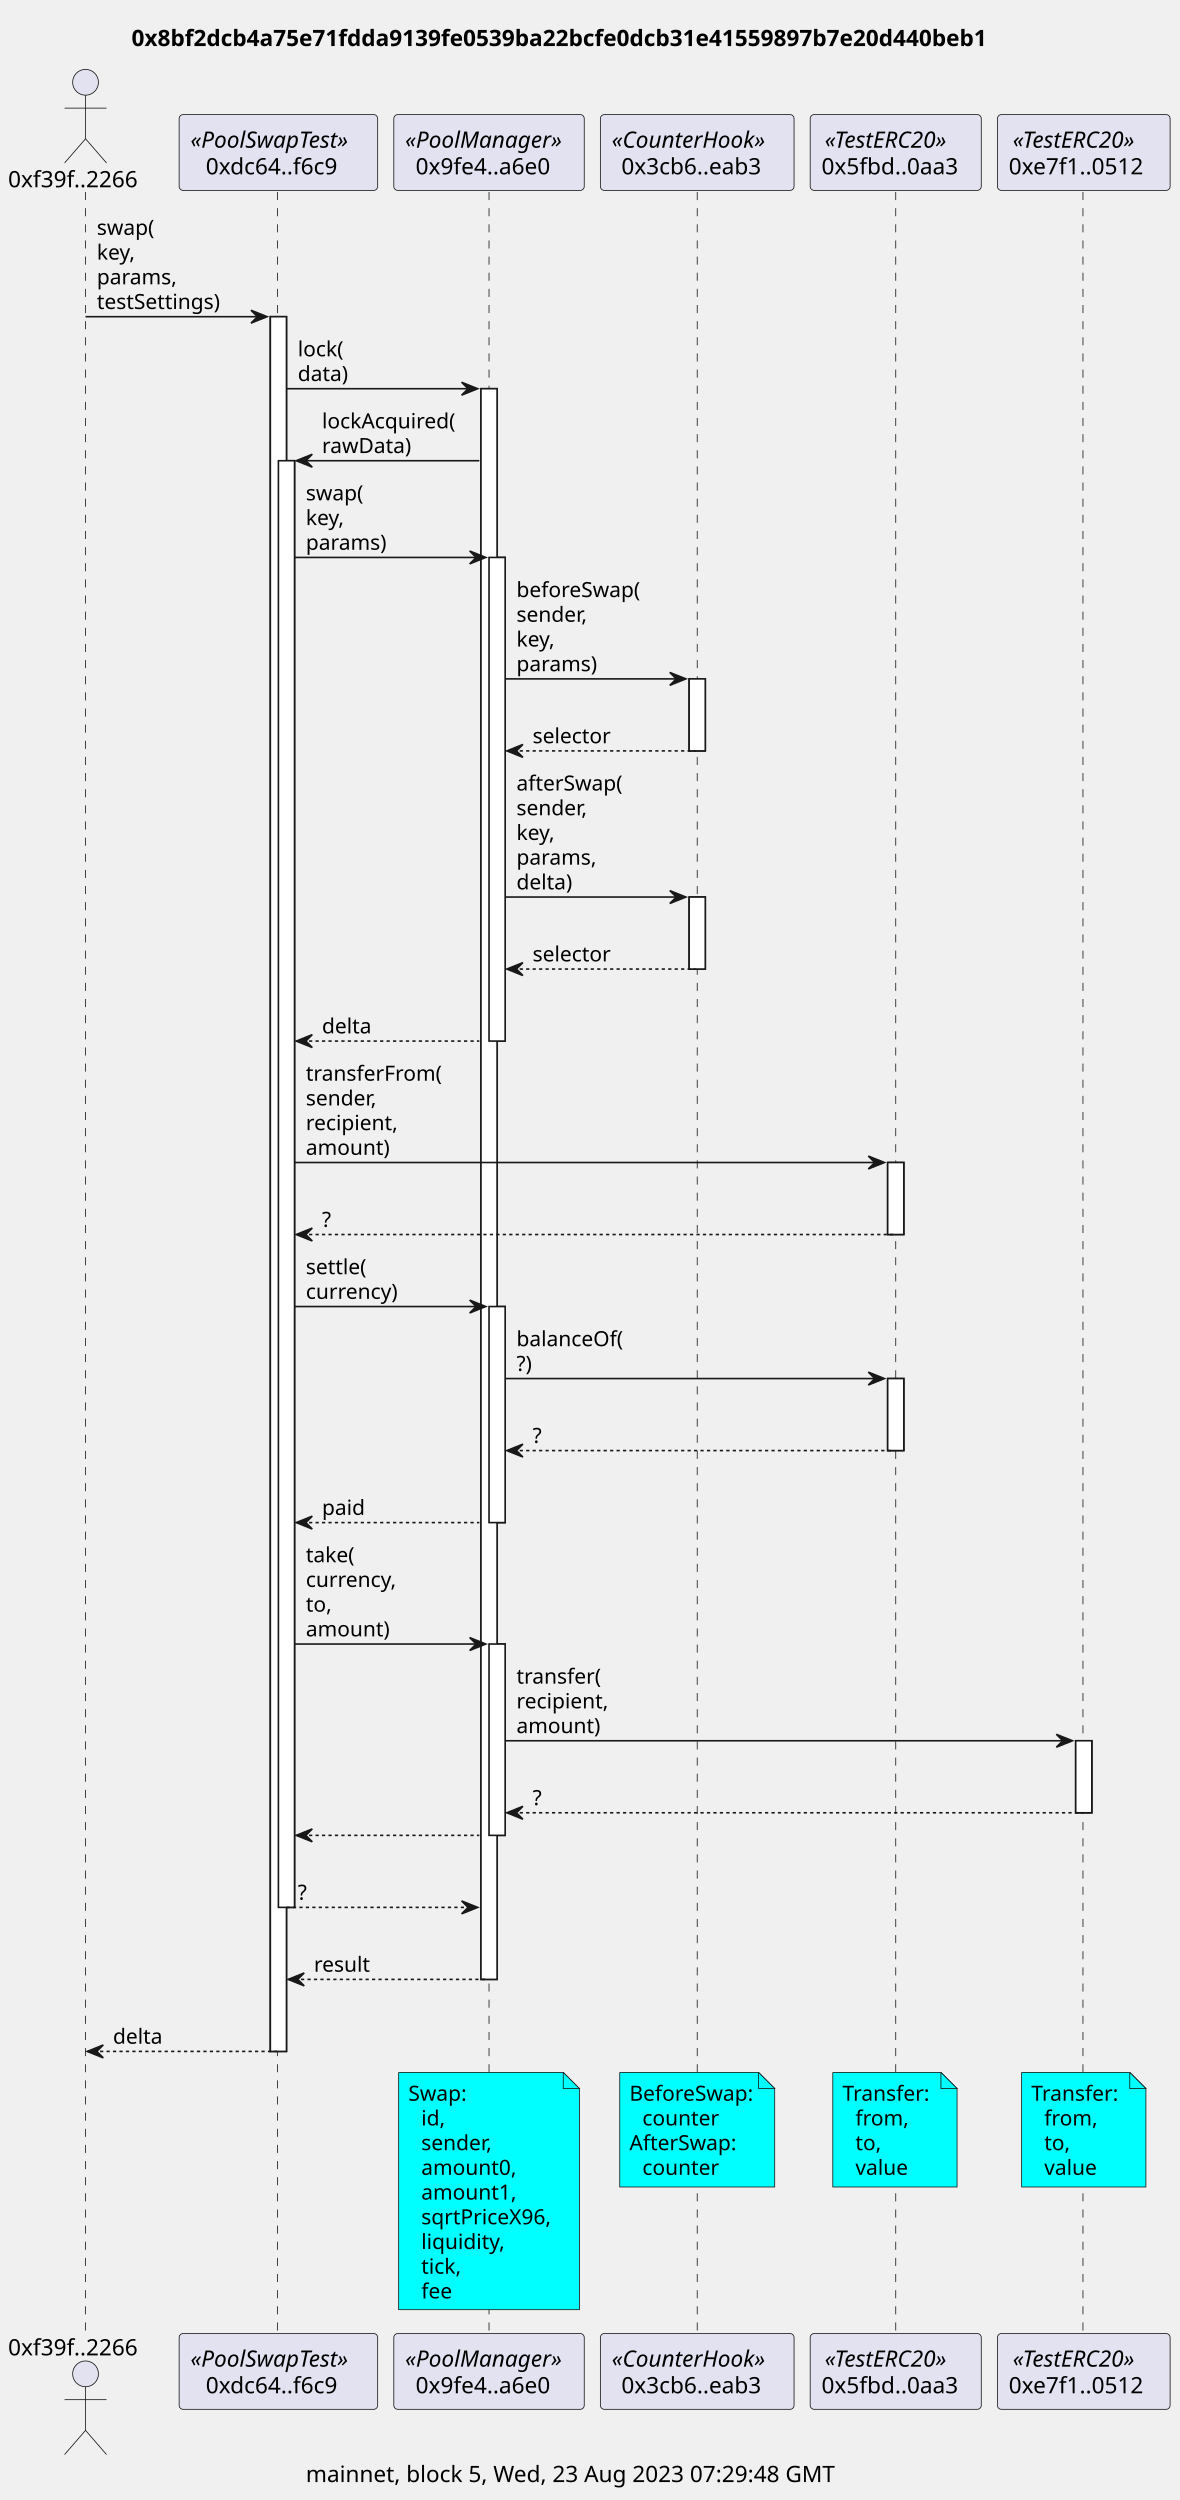
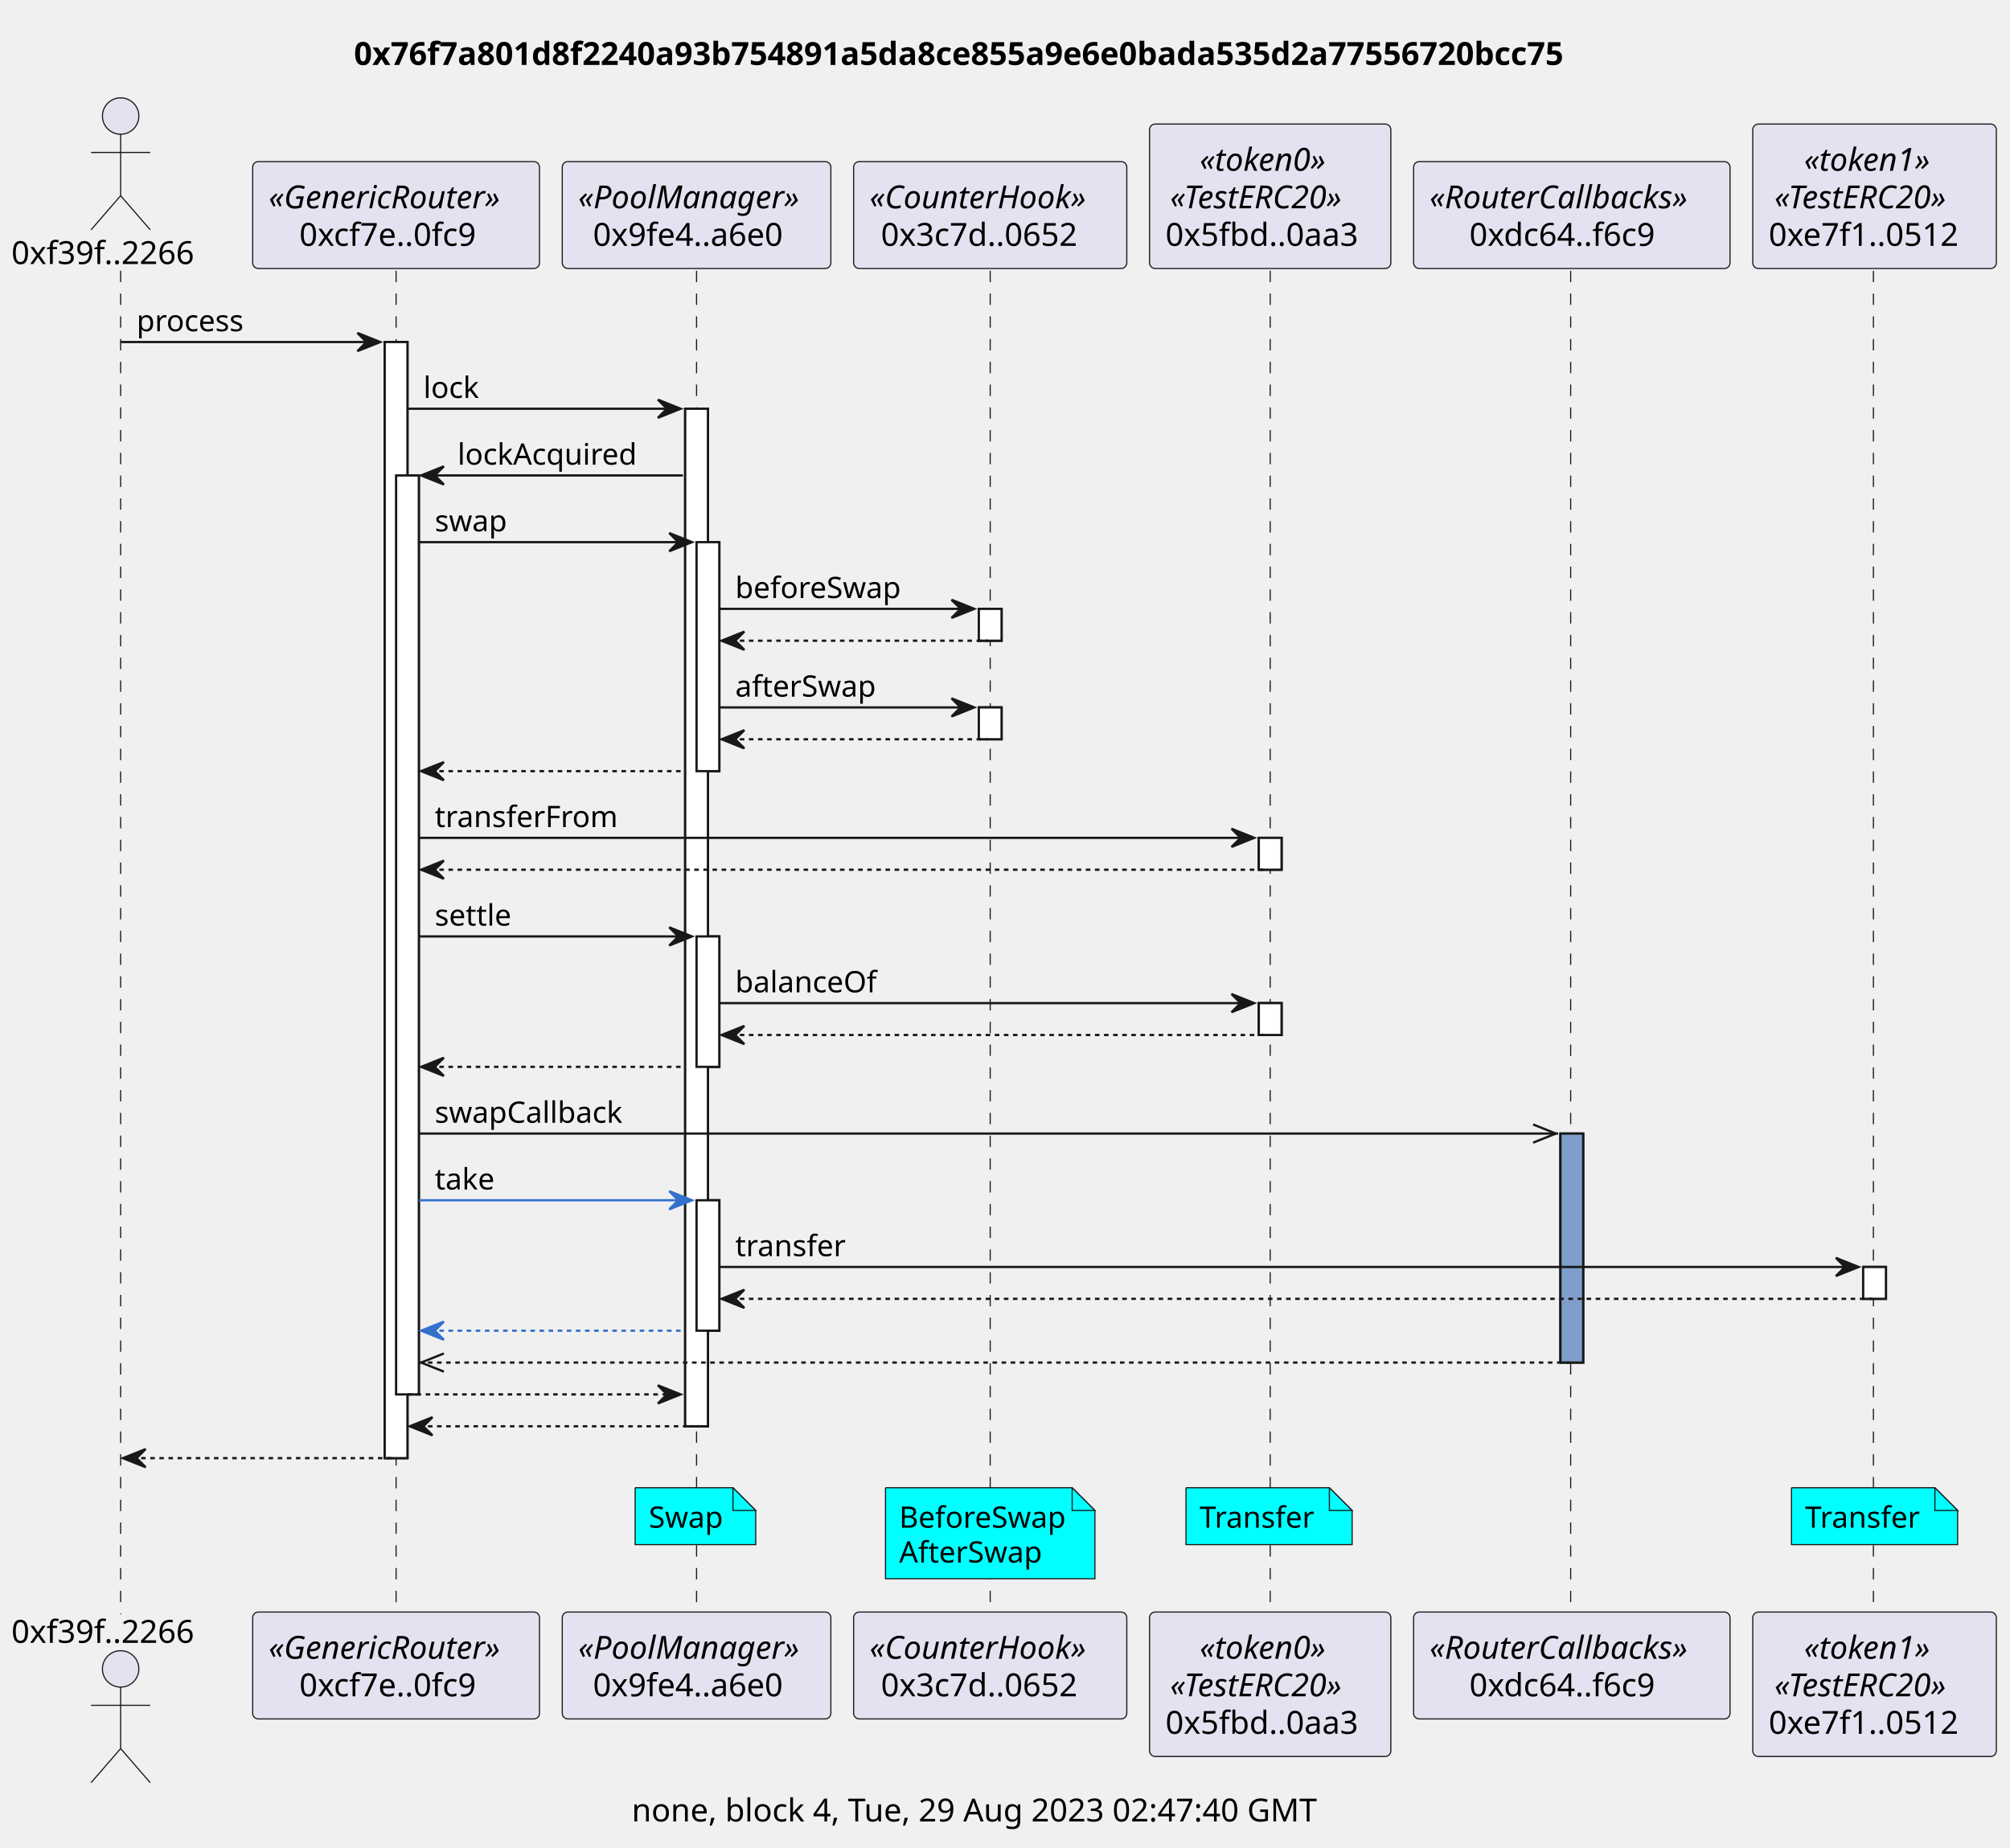
- <svg xmlns="http://www.w3.org/2000/svg" contentStyleType="text/css" height="1549px" preserveAspectRatio="none" style="width:731px;height:1549px;background:#FFFFFF;" version="1.1" viewBox="0 0 731 1549" width="731px" zoomAndPan="magnify">
+ <svg xmlns="http://www.w3.org/2000/svg" contentStyleType="text/css" height="812px" preserveAspectRatio="none" style="width:883px;height:812px;background:#FFFFFF;" version="1.1" viewBox="0 0 883 812" width="883px" zoomAndPan="magnify">
  <defs />
  <g>
-     <text fill="#000000" font-family="sans-serif" font-size="14" font-weight="bold" lengthAdjust="spacing" textLength="566" x="81.5" y="28.535">0x8bf2dcb4a75e71fdda9139fe0539ba22bcfe0dcb31e41559897b7e20d440beb1</text>
-     <text fill="#000000" font-family="sans-serif" font-size="14" lengthAdjust="spacing" textLength="350" x="189.5" y="1537.875">mainnet, block 5, Wed, 23 Aug 2023 07:29:48 GMT</text>
-     <rect fill="#FFFFFF" height="1074.838" style="stroke:#181818;stroke-width:1.0;" width="10" x="167.5" y="196.219" />
-     <rect fill="#FFFFFF" height="896.354" style="stroke:#181818;stroke-width:1.0;" width="10" x="172.5" y="285.461" />
-     <rect fill="#FFFFFF" height="985.596" style="stroke:#181818;stroke-width:1.0;" width="10" x="298" y="240.84" />
-     <rect fill="#FFFFFF" height="299.658" style="stroke:#181818;stroke-width:1.0;" width="10" x="303" y="345.393" />
-     <rect fill="#FFFFFF" height="133.863" style="stroke:#181818;stroke-width:1.0;" width="10" x="303" y="809.535" />
-     <rect fill="#FFFFFF" height="118.553" style="stroke:#181818;stroke-width:1.0;" width="10" x="303" y="1018.641" />
-     <rect fill="#FFFFFF" height="44.621" style="stroke:#181818;stroke-width:1.0;" width="10" x="427" y="420.635" />
-     <rect fill="#FFFFFF" height="44.621" style="stroke:#181818;stroke-width:1.0;" width="10" x="427" y="555.809" />
-     <rect fill="#FFFFFF" height="44.621" style="stroke:#181818;stroke-width:1.0;" width="10" x="550" y="720.293" />
-     <rect fill="#FFFFFF" height="44.621" style="stroke:#181818;stroke-width:1.0;" width="10" x="550" y="854.156" />
-     <rect fill="#FFFFFF" height="44.621" style="stroke:#181818;stroke-width:1.0;" width="10" x="666.5" y="1078.572" />
-     <line style="stroke:#181818;stroke-width:0.5;stroke-dasharray:5.0,5.0;" x1="53" x2="53" y1="118.977" y2="1446.852" />
-     <line style="stroke:#181818;stroke-width:0.5;stroke-dasharray:5.0,5.0;" x1="172" x2="172" y1="118.977" y2="1446.852" />
-     <line style="stroke:#181818;stroke-width:0.5;stroke-dasharray:5.0,5.0;" x1="303" x2="303" y1="118.977" y2="1446.852" />
-     <line style="stroke:#181818;stroke-width:0.5;stroke-dasharray:5.0,5.0;" x1="432" x2="432" y1="118.977" y2="1446.852" />
-     <line style="stroke:#181818;stroke-width:0.5;stroke-dasharray:5.0,5.0;" x1="555" x2="555" y1="118.977" y2="1446.852" />
-     <line style="stroke:#181818;stroke-width:0.5;stroke-dasharray:5.0,5.0;" x1="671" x2="671" y1="118.977" y2="1446.852" />
+     <text fill="#000000" font-family="sans-serif" font-size="14" font-weight="bold" lengthAdjust="spacing" textLength="570" x="155.5" y="28.535">0x76f7a801d8f2240a93b754891a5da8ce855a9e6e0bada535d2a77556720bcc75</text>
+     <text fill="#000000" font-family="sans-serif" font-size="14" lengthAdjust="spacing" textLength="326" x="277.5" y="800.348">none, block 4, Tue, 29 Aug 2023 02:47:40 GMT</text>
+     <rect fill="#FFFFFF" height="490.416" style="stroke:#181818;stroke-width:1.0;" width="10" x="169" y="150.287" />
+     <rect fill="#FFFFFF" height="403.795" style="stroke:#181818;stroke-width:1.0;" width="10" x="174" y="208.908" />
+     <rect fill="#FFFFFF" height="447.106" style="stroke:#181818;stroke-width:1.0;" width="10" x="301" y="179.598" />
+     <rect fill="#FFFFFF" height="100.621" style="stroke:#181818;stroke-width:1.0;" width="10" x="306" y="238.219" />
+     <rect fill="#FFFFFF" height="57.31" style="stroke:#181818;stroke-width:1.0;" width="10" x="306" y="411.461" />
+     <rect fill="#FFFFFF" height="57.31" style="stroke:#181818;stroke-width:1.0;" width="10" x="306" y="527.393" />
+     <rect fill="#FFFFFF" height="14" style="stroke:#181818;stroke-width:1.0;" width="10" x="430" y="267.529" />
+     <rect fill="#FFFFFF" height="14" style="stroke:#181818;stroke-width:1.0;" width="10" x="430" y="310.84" />
+     <rect fill="#FFFFFF" height="14" style="stroke:#181818;stroke-width:1.0;" width="10" x="553" y="368.15" />
+     <rect fill="#FFFFFF" height="14" style="stroke:#181818;stroke-width:1.0;" width="10" x="553" y="440.772" />
+     <rect fill="#809ECB" height="100.621" style="stroke:#181818;stroke-width:1.0;" width="10" x="685.5" y="498.082" />
+     <rect fill="#FFFFFF" height="14" style="stroke:#181818;stroke-width:1.0;" width="10" x="818.5" y="556.703" />
+     <line style="stroke:#181818;stroke-width:0.5;stroke-dasharray:5.0,5.0;" x1="53" x2="53" y1="118.977" y2="709.324" />
+     <line style="stroke:#181818;stroke-width:0.5;stroke-dasharray:5.0,5.0;" x1="174" x2="174" y1="118.977" y2="709.324" />
+     <line style="stroke:#181818;stroke-width:0.5;stroke-dasharray:5.0,5.0;" x1="306" x2="306" y1="118.977" y2="709.324" />
+     <line style="stroke:#181818;stroke-width:0.5;stroke-dasharray:5.0,5.0;" x1="435" x2="435" y1="118.977" y2="709.324" />
+     <line style="stroke:#181818;stroke-width:0.5;stroke-dasharray:5.0,5.0;" x1="558" x2="558" y1="118.977" y2="709.324" />
+     <line style="stroke:#181818;stroke-width:0.5;stroke-dasharray:5.0,5.0;" x1="690" x2="690" y1="118.977" y2="709.324" />
+     <line style="stroke:#181818;stroke-width:0.5;stroke-dasharray:5.0,5.0;" x1="823" x2="823" y1="118.977" y2="709.324" />
    <text fill="#000000" font-family="sans-serif" font-size="14" lengthAdjust="spacing" textLength="90" x="5" y="116.023">0xf39f..2266</text>
    <ellipse cx="53" cy="50.988" fill="#E2E2F0" rx="8" ry="8" style="stroke:#181818;stroke-width:0.5;" />
    <path d="M53,58.988 L53,85.988 M40,66.988 L66,66.988 M53,85.988 L40,100.988 M53,85.988 L66,100.988 " fill="none" style="stroke:#181818;stroke-width:0.5;" />
-     <text fill="#000000" font-family="sans-serif" font-size="14" lengthAdjust="spacing" textLength="90" x="5" y="1459.387">0xf39f..2266</text>
-     <ellipse cx="53" cy="1470.84" fill="#E2E2F0" rx="8" ry="8" style="stroke:#181818;stroke-width:0.5;" />
-     <path d="M53,1478.84 L53,1505.84 M40,1486.84 L66,1486.84 M53,1505.84 L40,1520.84 M53,1505.84 L66,1520.84 " fill="none" style="stroke:#181818;stroke-width:0.5;" />
-     <rect fill="#E2E2F0" height="46.977" rx="2.5" ry="2.5" style="stroke:#181818;stroke-width:0.5;" width="123" x="111" y="71" />
-     <text fill="#000000" font-family="sans-serif" font-size="14" font-style="italic" lengthAdjust="spacing" textLength="109" x="118" y="91.535">«PoolSwapTest»</text>
-     <text fill="#000000" font-family="sans-serif" font-size="14" lengthAdjust="spacing" textLength="90" x="127.5" y="108.023">0xdc64..f6c9</text>
-     <rect fill="#E2E2F0" height="46.977" rx="2.5" ry="2.5" style="stroke:#181818;stroke-width:0.5;" width="123" x="111" y="1445.852" />
-     <text fill="#000000" font-family="sans-serif" font-size="14" font-style="italic" lengthAdjust="spacing" textLength="109" x="118" y="1466.387">«PoolSwapTest»</text>
-     <text fill="#000000" font-family="sans-serif" font-size="14" lengthAdjust="spacing" textLength="90" x="127.5" y="1482.875">0xdc64..f6c9</text>
-     <rect fill="#E2E2F0" height="46.977" rx="2.5" ry="2.5" style="stroke:#181818;stroke-width:0.5;" width="118" x="244" y="71" />
-     <text fill="#000000" font-family="sans-serif" font-size="14" font-style="italic" lengthAdjust="spacing" textLength="104" x="251" y="91.535">«PoolManager»</text>
-     <text fill="#000000" font-family="sans-serif" font-size="14" lengthAdjust="spacing" textLength="91" x="257.5" y="108.023">0x9fe4..a6e0</text>
-     <rect fill="#E2E2F0" height="46.977" rx="2.5" ry="2.5" style="stroke:#181818;stroke-width:0.5;" width="118" x="244" y="1445.852" />
-     <text fill="#000000" font-family="sans-serif" font-size="14" font-style="italic" lengthAdjust="spacing" textLength="104" x="251" y="1466.387">«PoolManager»</text>
-     <text fill="#000000" font-family="sans-serif" font-size="14" lengthAdjust="spacing" textLength="91" x="257.5" y="1482.875">0x9fe4..a6e0</text>
-     <rect fill="#E2E2F0" height="46.977" rx="2.5" ry="2.5" style="stroke:#181818;stroke-width:0.5;" width="120" x="372" y="71" />
-     <text fill="#000000" font-family="sans-serif" font-size="14" font-style="italic" lengthAdjust="spacing" textLength="106" x="379" y="91.535">«CounterHook»</text>
-     <text fill="#000000" font-family="sans-serif" font-size="14" lengthAdjust="spacing" textLength="94" x="385" y="108.023">0x3cb6..eab3</text>
-     <rect fill="#E2E2F0" height="46.977" rx="2.5" ry="2.5" style="stroke:#181818;stroke-width:0.5;" width="120" x="372" y="1445.852" />
-     <text fill="#000000" font-family="sans-serif" font-size="14" font-style="italic" lengthAdjust="spacing" textLength="106" x="379" y="1466.387">«CounterHook»</text>
-     <text fill="#000000" font-family="sans-serif" font-size="14" lengthAdjust="spacing" textLength="94" x="385" y="1482.875">0x3cb6..eab3</text>
-     <rect fill="#E2E2F0" height="46.977" rx="2.5" ry="2.5" style="stroke:#181818;stroke-width:0.5;" width="106" x="502" y="71" />
-     <text fill="#000000" font-family="sans-serif" font-size="14" font-style="italic" lengthAdjust="spacing" textLength="88" x="511" y="91.535">«TestERC20»</text>
-     <text fill="#000000" font-family="sans-serif" font-size="14" lengthAdjust="spacing" textLength="92" x="509" y="108.023">0x5fbd..0aa3</text>
-     <rect fill="#E2E2F0" height="46.977" rx="2.5" ry="2.5" style="stroke:#181818;stroke-width:0.5;" width="106" x="502" y="1445.852" />
-     <text fill="#000000" font-family="sans-serif" font-size="14" font-style="italic" lengthAdjust="spacing" textLength="88" x="511" y="1466.387">«TestERC20»</text>
-     <text fill="#000000" font-family="sans-serif" font-size="14" lengthAdjust="spacing" textLength="92" x="509" y="1482.875">0x5fbd..0aa3</text>
-     <rect fill="#E2E2F0" height="46.977" rx="2.5" ry="2.5" style="stroke:#181818;stroke-width:0.5;" width="107" x="618" y="71" />
-     <text fill="#000000" font-family="sans-serif" font-size="14" font-style="italic" lengthAdjust="spacing" textLength="88" x="627.5" y="91.535">«TestERC20»</text>
-     <text fill="#000000" font-family="sans-serif" font-size="14" lengthAdjust="spacing" textLength="93" x="625" y="108.023">0xe7f1..0512</text>
-     <rect fill="#E2E2F0" height="46.977" rx="2.5" ry="2.5" style="stroke:#181818;stroke-width:0.5;" width="107" x="618" y="1445.852" />
-     <text fill="#000000" font-family="sans-serif" font-size="14" font-style="italic" lengthAdjust="spacing" textLength="88" x="627.5" y="1466.387">«TestERC20»</text>
-     <text fill="#000000" font-family="sans-serif" font-size="14" lengthAdjust="spacing" textLength="93" x="625" y="1482.875">0xe7f1..0512</text>
-     <rect fill="#FFFFFF" height="1074.838" style="stroke:#181818;stroke-width:1.0;" width="10" x="167.5" y="196.219" />
-     <rect fill="#FFFFFF" height="896.354" style="stroke:#181818;stroke-width:1.0;" width="10" x="172.5" y="285.461" />
-     <rect fill="#FFFFFF" height="985.596" style="stroke:#181818;stroke-width:1.0;" width="10" x="298" y="240.84" />
-     <rect fill="#FFFFFF" height="299.658" style="stroke:#181818;stroke-width:1.0;" width="10" x="303" y="345.393" />
-     <rect fill="#FFFFFF" height="133.863" style="stroke:#181818;stroke-width:1.0;" width="10" x="303" y="809.535" />
-     <rect fill="#FFFFFF" height="118.553" style="stroke:#181818;stroke-width:1.0;" width="10" x="303" y="1018.641" />
-     <rect fill="#FFFFFF" height="44.621" style="stroke:#181818;stroke-width:1.0;" width="10" x="427" y="420.635" />
-     <rect fill="#FFFFFF" height="44.621" style="stroke:#181818;stroke-width:1.0;" width="10" x="427" y="555.809" />
-     <rect fill="#FFFFFF" height="44.621" style="stroke:#181818;stroke-width:1.0;" width="10" x="550" y="720.293" />
-     <rect fill="#FFFFFF" height="44.621" style="stroke:#181818;stroke-width:1.0;" width="10" x="550" y="854.156" />
-     <rect fill="#FFFFFF" height="44.621" style="stroke:#181818;stroke-width:1.0;" width="10" x="666.5" y="1078.572" />
-     <polygon fill="#181818" points="155.5,192.219,165.5,196.219,155.5,200.219,159.5,196.219" style="stroke:#181818;stroke-width:1.0;" />
-     <line style="stroke:#181818;stroke-width:1.0;" x1="53" x2="161.5" y1="196.219" y2="196.219" />
-     <text fill="#000000" font-family="sans-serif" font-size="13" lengthAdjust="spacing" textLength="36" x="60" y="145.545">swap(</text>
-     <text fill="#000000" font-family="sans-serif" font-size="13" lengthAdjust="spacing" textLength="26" x="60" y="160.856">key,</text>
-     <text fill="#000000" font-family="sans-serif" font-size="13" lengthAdjust="spacing" textLength="50" x="60" y="176.166">params,</text>
-     <text fill="#000000" font-family="sans-serif" font-size="13" lengthAdjust="spacing" textLength="79" x="60" y="191.477">testSettings)</text>
-     <polygon fill="#181818" points="286,236.84,296,240.84,286,244.84,290,240.84" style="stroke:#181818;stroke-width:1.0;" />
-     <line style="stroke:#181818;stroke-width:1.0;" x1="177.5" x2="292" y1="240.84" y2="240.84" />
-     <text fill="#000000" font-family="sans-serif" font-size="13" lengthAdjust="spacing" textLength="31" x="184.5" y="220.787">lock(</text>
-     <text fill="#000000" font-family="sans-serif" font-size="13" lengthAdjust="spacing" textLength="31" x="184.5" y="236.098">data)</text>
-     <polygon fill="#181818" points="193.5,281.461,183.5,285.461,193.5,289.461,189.5,285.461" style="stroke:#181818;stroke-width:1.0;" />
-     <line style="stroke:#181818;stroke-width:1.0;" x1="187.5" x2="297" y1="285.461" y2="285.461" />
-     <text fill="#000000" font-family="sans-serif" font-size="13" lengthAdjust="spacing" textLength="87" x="199.5" y="265.408">lockAcquired(</text>
-     <text fill="#000000" font-family="sans-serif" font-size="13" lengthAdjust="spacing" textLength="55" x="199.5" y="280.719">rawData)</text>
-     <polygon fill="#181818" points="291,341.393,301,345.393,291,349.393,295,345.393" style="stroke:#181818;stroke-width:1.0;" />
-     <line style="stroke:#181818;stroke-width:1.0;" x1="182.5" x2="297" y1="345.393" y2="345.393" />
-     <text fill="#000000" font-family="sans-serif" font-size="13" lengthAdjust="spacing" textLength="36" x="189.5" y="310.029">swap(</text>
-     <text fill="#000000" font-family="sans-serif" font-size="13" lengthAdjust="spacing" textLength="26" x="189.5" y="325.34">key,</text>
-     <text fill="#000000" font-family="sans-serif" font-size="13" lengthAdjust="spacing" textLength="50" x="189.5" y="340.65">params)</text>
-     <polygon fill="#181818" points="415,416.635,425,420.635,415,424.635,419,420.635" style="stroke:#181818;stroke-width:1.0;" />
-     <line style="stroke:#181818;stroke-width:1.0;" x1="313" x2="421" y1="420.635" y2="420.635" />
-     <text fill="#000000" font-family="sans-serif" font-size="13" lengthAdjust="spacing" textLength="76" x="320" y="369.961">beforeSwap(</text>
-     <text fill="#000000" font-family="sans-serif" font-size="13" lengthAdjust="spacing" textLength="46" x="320" y="385.272">sender,</text>
-     <text fill="#000000" font-family="sans-serif" font-size="13" lengthAdjust="spacing" textLength="26" x="320" y="400.582">key,</text>
-     <text fill="#000000" font-family="sans-serif" font-size="13" lengthAdjust="spacing" textLength="50" x="320" y="415.893">params)</text>
-     <polygon fill="#181818" points="324,461.256,314,465.256,324,469.256,320,465.256" style="stroke:#181818;stroke-width:1.0;" />
-     <line style="stroke:#181818;stroke-width:1.0;stroke-dasharray:2.0,2.0;" x1="318" x2="431" y1="465.256" y2="465.256" />
-     <text fill="#000000" font-family="sans-serif" font-size="13" lengthAdjust="spacing" textLength="4" x="330" y="445.203"> </text>
-     <text fill="#000000" font-family="sans-serif" font-size="13" lengthAdjust="spacing" textLength="50" x="330" y="460.514">selector</text>
-     <polygon fill="#181818" points="415,551.809,425,555.809,415,559.809,419,555.809" style="stroke:#181818;stroke-width:1.0;" />
-     <line style="stroke:#181818;stroke-width:1.0;" x1="313" x2="421" y1="555.809" y2="555.809" />
-     <text fill="#000000" font-family="sans-serif" font-size="13" lengthAdjust="spacing" textLength="65" x="320" y="489.824">afterSwap(</text>
-     <text fill="#000000" font-family="sans-serif" font-size="13" lengthAdjust="spacing" textLength="46" x="320" y="505.135">sender,</text>
-     <text fill="#000000" font-family="sans-serif" font-size="13" lengthAdjust="spacing" textLength="26" x="320" y="520.445">key,</text>
-     <text fill="#000000" font-family="sans-serif" font-size="13" lengthAdjust="spacing" textLength="50" x="320" y="535.756">params,</text>
-     <text fill="#000000" font-family="sans-serif" font-size="13" lengthAdjust="spacing" textLength="35" x="320" y="551.066">delta)</text>
-     <polygon fill="#181818" points="324,596.43,314,600.43,324,604.43,320,600.43" style="stroke:#181818;stroke-width:1.0;" />
-     <line style="stroke:#181818;stroke-width:1.0;stroke-dasharray:2.0,2.0;" x1="318" x2="431" y1="600.43" y2="600.43" />
-     <text fill="#000000" font-family="sans-serif" font-size="13" lengthAdjust="spacing" textLength="4" x="330" y="580.377"> </text>
-     <text fill="#000000" font-family="sans-serif" font-size="13" lengthAdjust="spacing" textLength="50" x="330" y="595.688">selector</text>
-     <polygon fill="#181818" points="193.5,641.051,183.5,645.051,193.5,649.051,189.5,645.051" style="stroke:#181818;stroke-width:1.0;" />
-     <line style="stroke:#181818;stroke-width:1.0;stroke-dasharray:2.0,2.0;" x1="187.5" x2="297" y1="645.051" y2="645.051" />
-     <text fill="#000000" font-family="sans-serif" font-size="13" lengthAdjust="spacing" textLength="4" x="199.5" y="624.998"> </text>
-     <text fill="#000000" font-family="sans-serif" font-size="13" lengthAdjust="spacing" textLength="31" x="199.5" y="640.309">delta</text>
-     <polygon fill="#181818" points="538,716.293,548,720.293,538,724.293,542,720.293" style="stroke:#181818;stroke-width:1.0;" />
-     <line style="stroke:#181818;stroke-width:1.0;" x1="182.5" x2="544" y1="720.293" y2="720.293" />
-     <text fill="#000000" font-family="sans-serif" font-size="13" lengthAdjust="spacing" textLength="85" x="189.5" y="669.619">transferFrom(</text>
-     <text fill="#000000" font-family="sans-serif" font-size="13" lengthAdjust="spacing" textLength="46" x="189.5" y="684.93">sender,</text>
-     <text fill="#000000" font-family="sans-serif" font-size="13" lengthAdjust="spacing" textLength="59" x="189.5" y="700.24">recipient,</text>
-     <text fill="#000000" font-family="sans-serif" font-size="13" lengthAdjust="spacing" textLength="52" x="189.5" y="715.551">amount)</text>
-     <polygon fill="#181818" points="193.5,760.914,183.5,764.914,193.5,768.914,189.5,764.914" style="stroke:#181818;stroke-width:1.0;" />
-     <line style="stroke:#181818;stroke-width:1.0;stroke-dasharray:2.0,2.0;" x1="187.5" x2="554" y1="764.914" y2="764.914" />
-     <text fill="#000000" font-family="sans-serif" font-size="13" lengthAdjust="spacing" textLength="4" x="199.5" y="744.861"> </text>
-     <text fill="#000000" font-family="sans-serif" font-size="13" lengthAdjust="spacing" textLength="5" x="199.5" y="760.172">?</text>
-     <polygon fill="#181818" points="291,805.535,301,809.535,291,813.535,295,809.535" style="stroke:#181818;stroke-width:1.0;" />
-     <line style="stroke:#181818;stroke-width:1.0;" x1="182.5" x2="297" y1="809.535" y2="809.535" />
-     <text fill="#000000" font-family="sans-serif" font-size="13" lengthAdjust="spacing" textLength="39" x="189.5" y="789.482">settle(</text>
-     <text fill="#000000" font-family="sans-serif" font-size="13" lengthAdjust="spacing" textLength="58" x="189.5" y="804.793">currency)</text>
-     <polygon fill="#181818" points="538,850.156,548,854.156,538,858.156,542,854.156" style="stroke:#181818;stroke-width:1.0;" />
-     <line style="stroke:#181818;stroke-width:1.0;" x1="313" x2="544" y1="854.156" y2="854.156" />
-     <text fill="#000000" font-family="sans-serif" font-size="13" lengthAdjust="spacing" textLength="67" x="320" y="834.104">balanceOf(</text>
-     <text fill="#000000" font-family="sans-serif" font-size="13" lengthAdjust="spacing" textLength="9" x="320" y="849.414">?)</text>
-     <polygon fill="#181818" points="324,894.777,314,898.777,324,902.777,320,898.777" style="stroke:#181818;stroke-width:1.0;" />
-     <line style="stroke:#181818;stroke-width:1.0;stroke-dasharray:2.0,2.0;" x1="318" x2="554" y1="898.777" y2="898.777" />
-     <text fill="#000000" font-family="sans-serif" font-size="13" lengthAdjust="spacing" textLength="4" x="330" y="878.725"> </text>
-     <text fill="#000000" font-family="sans-serif" font-size="13" lengthAdjust="spacing" textLength="5" x="330" y="894.035">?</text>
-     <polygon fill="#181818" points="193.5,939.398,183.5,943.398,193.5,947.398,189.5,943.398" style="stroke:#181818;stroke-width:1.0;" />
-     <line style="stroke:#181818;stroke-width:1.0;stroke-dasharray:2.0,2.0;" x1="187.5" x2="297" y1="943.398" y2="943.398" />
-     <text fill="#000000" font-family="sans-serif" font-size="13" lengthAdjust="spacing" textLength="4" x="199.5" y="923.346"> </text>
-     <text fill="#000000" font-family="sans-serif" font-size="13" lengthAdjust="spacing" textLength="27" x="199.5" y="938.656">paid</text>
-     <polygon fill="#181818" points="291,1014.641,301,1018.641,291,1022.641,295,1018.641" style="stroke:#181818;stroke-width:1.0;" />
-     <line style="stroke:#181818;stroke-width:1.0;" x1="182.5" x2="297" y1="1018.641" y2="1018.641" />
-     <text fill="#000000" font-family="sans-serif" font-size="13" lengthAdjust="spacing" textLength="31" x="189.5" y="967.967">take(</text>
-     <text fill="#000000" font-family="sans-serif" font-size="13" lengthAdjust="spacing" textLength="58" x="189.5" y="983.277">currency,</text>
-     <text fill="#000000" font-family="sans-serif" font-size="13" lengthAdjust="spacing" textLength="17" x="189.5" y="998.588">to,</text>
-     <text fill="#000000" font-family="sans-serif" font-size="13" lengthAdjust="spacing" textLength="52" x="189.5" y="1013.898">amount)</text>
-     <polygon fill="#181818" points="654.5,1074.572,664.5,1078.572,654.5,1082.572,658.5,1078.572" style="stroke:#181818;stroke-width:1.0;" />
-     <line style="stroke:#181818;stroke-width:1.0;" x1="313" x2="660.5" y1="1078.572" y2="1078.572" />
-     <text fill="#000000" font-family="sans-serif" font-size="13" lengthAdjust="spacing" textLength="53" x="320" y="1043.209">transfer(</text>
-     <text fill="#000000" font-family="sans-serif" font-size="13" lengthAdjust="spacing" textLength="59" x="320" y="1058.52">recipient,</text>
-     <text fill="#000000" font-family="sans-serif" font-size="13" lengthAdjust="spacing" textLength="52" x="320" y="1073.83">amount)</text>
-     <polygon fill="#181818" points="324,1119.193,314,1123.193,324,1127.193,320,1123.193" style="stroke:#181818;stroke-width:1.0;" />
-     <line style="stroke:#181818;stroke-width:1.0;stroke-dasharray:2.0,2.0;" x1="318" x2="670.5" y1="1123.193" y2="1123.193" />
-     <text fill="#000000" font-family="sans-serif" font-size="13" lengthAdjust="spacing" textLength="4" x="330" y="1103.141"> </text>
-     <text fill="#000000" font-family="sans-serif" font-size="13" lengthAdjust="spacing" textLength="5" x="330" y="1118.451">?</text>
-     <polygon fill="#181818" points="193.5,1133.193,183.5,1137.193,193.5,1141.193,189.5,1137.193" style="stroke:#181818;stroke-width:1.0;" />
-     <line style="stroke:#181818;stroke-width:1.0;stroke-dasharray:2.0,2.0;" x1="187.5" x2="297" y1="1137.193" y2="1137.193" />
-     <polygon fill="#181818" points="286,1177.814,296,1181.814,286,1185.814,290,1181.814" style="stroke:#181818;stroke-width:1.0;" />
-     <line style="stroke:#181818;stroke-width:1.0;stroke-dasharray:2.0,2.0;" x1="177.5" x2="292" y1="1181.814" y2="1181.814" />
-     <text fill="#000000" font-family="sans-serif" font-size="13" lengthAdjust="spacing" textLength="4" x="184.5" y="1161.762"> </text>
-     <text fill="#000000" font-family="sans-serif" font-size="13" lengthAdjust="spacing" textLength="5" x="184.5" y="1177.072">?</text>
-     <polygon fill="#181818" points="188.5,1222.436,178.5,1226.436,188.5,1230.436,184.5,1226.436" style="stroke:#181818;stroke-width:1.0;" />
-     <line style="stroke:#181818;stroke-width:1.0;stroke-dasharray:2.0,2.0;" x1="182.5" x2="302" y1="1226.436" y2="1226.436" />
-     <text fill="#000000" font-family="sans-serif" font-size="13" lengthAdjust="spacing" textLength="4" x="194.5" y="1206.383"> </text>
-     <text fill="#000000" font-family="sans-serif" font-size="13" lengthAdjust="spacing" textLength="36" x="194.5" y="1221.693">result</text>
-     <polygon fill="#181818" points="64,1267.057,54,1271.057,64,1275.057,60,1271.057" style="stroke:#181818;stroke-width:1.0;" />
-     <line style="stroke:#181818;stroke-width:1.0;stroke-dasharray:2.0,2.0;" x1="58" x2="171.5" y1="1271.057" y2="1271.057" />
-     <text fill="#000000" font-family="sans-serif" font-size="13" lengthAdjust="spacing" textLength="4" x="70" y="1251.004"> </text>
-     <text fill="#000000" font-family="sans-serif" font-size="13" lengthAdjust="spacing" textLength="31" x="70" y="1266.314">delta</text>
-     <path d="M247,1284.057 L247,1431.057 L359,1431.057 L359,1294.057 L349,1284.057 L247,1284.057 " fill="#00FFFF" style="stroke:#181818;stroke-width:0.5;" />
-     <path d="M349,1284.057 L349,1294.057 L359,1294.057 L349,1284.057 " fill="#00FFFF" style="stroke:#181818;stroke-width:0.5;" />
-     <text fill="#000000" font-family="sans-serif" font-size="13" lengthAdjust="spacing" textLength="36" x="253" y="1301.625">Swap:</text>
-     <text fill="#000000" font-family="sans-serif" font-size="13" lengthAdjust="spacing" textLength="16" x="261" y="1316.936">id,</text>
-     <text fill="#000000" font-family="sans-serif" font-size="13" lengthAdjust="spacing" textLength="46" x="261" y="1332.246">sender,</text>
-     <text fill="#000000" font-family="sans-serif" font-size="13" lengthAdjust="spacing" textLength="60" x="261" y="1347.557">amount0,</text>
-     <text fill="#000000" font-family="sans-serif" font-size="13" lengthAdjust="spacing" textLength="60" x="261" y="1362.867">amount1,</text>
-     <text fill="#000000" font-family="sans-serif" font-size="13" lengthAdjust="spacing" textLength="83" x="261" y="1378.178">sqrtPriceX96,</text>
-     <text fill="#000000" font-family="sans-serif" font-size="13" lengthAdjust="spacing" textLength="56" x="261" y="1393.488">liquidity,</text>
-     <text fill="#000000" font-family="sans-serif" font-size="13" lengthAdjust="spacing" textLength="28" x="261" y="1408.799">tick,</text>
-     <text fill="#000000" font-family="sans-serif" font-size="13" lengthAdjust="spacing" textLength="19" x="261" y="1424.109">fee</text>
-     <path d="M384,1284.057 L384,1355.057 L480,1355.057 L480,1294.057 L470,1284.057 L384,1284.057 " fill="#00FFFF" style="stroke:#181818;stroke-width:0.5;" />
-     <path d="M470,1284.057 L470,1294.057 L480,1294.057 L470,1284.057 " fill="#00FFFF" style="stroke:#181818;stroke-width:0.5;" />
-     <text fill="#000000" font-family="sans-serif" font-size="13" lengthAdjust="spacing" textLength="75" x="390" y="1301.625">BeforeSwap:</text>
-     <text fill="#000000" font-family="sans-serif" font-size="13" lengthAdjust="spacing" textLength="48" x="398" y="1316.936">counter</text>
-     <text fill="#000000" font-family="sans-serif" font-size="13" lengthAdjust="spacing" textLength="67" x="390" y="1332.246">AfterSwap:</text>
-     <text fill="#000000" font-family="sans-serif" font-size="13" lengthAdjust="spacing" textLength="48" x="398" y="1347.557">counter</text>
-     <path d="M516,1284.057 L516,1355.057 L593,1355.057 L593,1294.057 L583,1284.057 L516,1284.057 " fill="#00FFFF" style="stroke:#181818;stroke-width:0.5;" />
-     <path d="M583,1284.057 L583,1294.057 L593,1294.057 L583,1284.057 " fill="#00FFFF" style="stroke:#181818;stroke-width:0.5;" />
-     <text fill="#000000" font-family="sans-serif" font-size="13" lengthAdjust="spacing" textLength="56" x="522" y="1301.625">Transfer:</text>
-     <text fill="#000000" font-family="sans-serif" font-size="13" lengthAdjust="spacing" textLength="34" x="530" y="1316.936">from,</text>
-     <text fill="#000000" font-family="sans-serif" font-size="13" lengthAdjust="spacing" textLength="17" x="530" y="1332.246">to,</text>
-     <text fill="#000000" font-family="sans-serif" font-size="13" lengthAdjust="spacing" textLength="33" x="530" y="1347.557">value</text>
-     <path d="M633,1284.057 L633,1355.057 L710,1355.057 L710,1294.057 L700,1284.057 L633,1284.057 " fill="#00FFFF" style="stroke:#181818;stroke-width:0.5;" />
-     <path d="M700,1284.057 L700,1294.057 L710,1294.057 L700,1284.057 " fill="#00FFFF" style="stroke:#181818;stroke-width:0.5;" />
-     <text fill="#000000" font-family="sans-serif" font-size="13" lengthAdjust="spacing" textLength="56" x="639" y="1301.625">Transfer:</text>
-     <text fill="#000000" font-family="sans-serif" font-size="13" lengthAdjust="spacing" textLength="34" x="647" y="1316.936">from,</text>
-     <text fill="#000000" font-family="sans-serif" font-size="13" lengthAdjust="spacing" textLength="17" x="647" y="1332.246">to,</text>
-     <text fill="#000000" font-family="sans-serif" font-size="13" lengthAdjust="spacing" textLength="33" x="647" y="1347.557">value</text>
+     <text fill="#000000" font-family="sans-serif" font-size="14" lengthAdjust="spacing" textLength="90" x="5" y="721.859">0xf39f..2266</text>
+     <ellipse cx="53" cy="733.312" fill="#E2E2F0" rx="8" ry="8" style="stroke:#181818;stroke-width:0.5;" />
+     <path d="M53,741.312 L53,768.312 M40,749.312 L66,749.312 M53,768.312 L40,783.312 M53,768.312 L66,783.312 " fill="none" style="stroke:#181818;stroke-width:0.5;" />
+     <rect fill="#E2E2F0" height="46.977" rx="2.5" ry="2.5" style="stroke:#181818;stroke-width:0.5;" width="126" x="111" y="71" />
+     <text fill="#000000" font-family="sans-serif" font-size="14" font-style="italic" lengthAdjust="spacing" textLength="112" x="118" y="91.535">«GenericRouter»</text>
+     <text fill="#000000" font-family="sans-serif" font-size="14" lengthAdjust="spacing" textLength="85" x="131.5" y="108.023">0xcf7e..0fc9</text>
+     <rect fill="#E2E2F0" height="46.977" rx="2.5" ry="2.5" style="stroke:#181818;stroke-width:0.5;" width="126" x="111" y="708.324" />
+     <text fill="#000000" font-family="sans-serif" font-size="14" font-style="italic" lengthAdjust="spacing" textLength="112" x="118" y="728.859">«GenericRouter»</text>
+     <text fill="#000000" font-family="sans-serif" font-size="14" lengthAdjust="spacing" textLength="85" x="131.5" y="745.348">0xcf7e..0fc9</text>
+     <rect fill="#E2E2F0" height="46.977" rx="2.5" ry="2.5" style="stroke:#181818;stroke-width:0.5;" width="118" x="247" y="71" />
+     <text fill="#000000" font-family="sans-serif" font-size="14" font-style="italic" lengthAdjust="spacing" textLength="104" x="254" y="91.535">«PoolManager»</text>
+     <text fill="#000000" font-family="sans-serif" font-size="14" lengthAdjust="spacing" textLength="91" x="260.5" y="108.023">0x9fe4..a6e0</text>
+     <rect fill="#E2E2F0" height="46.977" rx="2.5" ry="2.5" style="stroke:#181818;stroke-width:0.5;" width="118" x="247" y="708.324" />
+     <text fill="#000000" font-family="sans-serif" font-size="14" font-style="italic" lengthAdjust="spacing" textLength="104" x="254" y="728.859">«PoolManager»</text>
+     <text fill="#000000" font-family="sans-serif" font-size="14" lengthAdjust="spacing" textLength="91" x="260.5" y="745.348">0x9fe4..a6e0</text>
+     <rect fill="#E2E2F0" height="46.977" rx="2.5" ry="2.5" style="stroke:#181818;stroke-width:0.5;" width="120" x="375" y="71" />
+     <text fill="#000000" font-family="sans-serif" font-size="14" font-style="italic" lengthAdjust="spacing" textLength="106" x="382" y="91.535">«CounterHook»</text>
+     <text fill="#000000" font-family="sans-serif" font-size="14" lengthAdjust="spacing" textLength="96" x="387" y="108.023">0x3c7d..0652</text>
+     <rect fill="#E2E2F0" height="46.977" rx="2.5" ry="2.5" style="stroke:#181818;stroke-width:0.5;" width="120" x="375" y="708.324" />
+     <text fill="#000000" font-family="sans-serif" font-size="14" font-style="italic" lengthAdjust="spacing" textLength="106" x="382" y="728.859">«CounterHook»</text>
+     <text fill="#000000" font-family="sans-serif" font-size="14" lengthAdjust="spacing" textLength="96" x="387" y="745.348">0x3c7d..0652</text>
+     <rect fill="#E2E2F0" height="63.465" rx="2.5" ry="2.5" style="stroke:#181818;stroke-width:0.5;" width="106" x="505" y="54.512" />
+     <text fill="#000000" font-family="sans-serif" font-size="14" font-style="italic" lengthAdjust="spacing" textLength="62" x="527" y="75.047">«token0»</text>
+     <text fill="#000000" font-family="sans-serif" font-size="14" font-style="italic" lengthAdjust="spacing" textLength="88" x="514" y="91.535">«TestERC20»</text>
+     <text fill="#000000" font-family="sans-serif" font-size="14" lengthAdjust="spacing" textLength="92" x="512" y="108.023">0x5fbd..0aa3</text>
+     <rect fill="#E2E2F0" height="63.465" rx="2.5" ry="2.5" style="stroke:#181818;stroke-width:0.5;" width="106" x="505" y="708.324" />
+     <text fill="#000000" font-family="sans-serif" font-size="14" font-style="italic" lengthAdjust="spacing" textLength="62" x="527" y="728.859">«token0»</text>
+     <text fill="#000000" font-family="sans-serif" font-size="14" font-style="italic" lengthAdjust="spacing" textLength="88" x="514" y="745.348">«TestERC20»</text>
+     <text fill="#000000" font-family="sans-serif" font-size="14" lengthAdjust="spacing" textLength="92" x="512" y="761.836">0x5fbd..0aa3</text>
+     <rect fill="#E2E2F0" height="46.977" rx="2.5" ry="2.5" style="stroke:#181818;stroke-width:0.5;" width="139" x="621" y="71" />
+     <text fill="#000000" font-family="sans-serif" font-size="14" font-style="italic" lengthAdjust="spacing" textLength="125" x="628" y="91.535">«RouterCallbacks»</text>
+     <text fill="#000000" font-family="sans-serif" font-size="14" lengthAdjust="spacing" textLength="90" x="645.5" y="108.023">0xdc64..f6c9</text>
+     <rect fill="#E2E2F0" height="46.977" rx="2.5" ry="2.5" style="stroke:#181818;stroke-width:0.5;" width="139" x="621" y="708.324" />
+     <text fill="#000000" font-family="sans-serif" font-size="14" font-style="italic" lengthAdjust="spacing" textLength="125" x="628" y="728.859">«RouterCallbacks»</text>
+     <text fill="#000000" font-family="sans-serif" font-size="14" lengthAdjust="spacing" textLength="90" x="645.5" y="745.348">0xdc64..f6c9</text>
+     <rect fill="#E2E2F0" height="63.465" rx="2.5" ry="2.5" style="stroke:#181818;stroke-width:0.5;" width="107" x="770" y="54.512" />
+     <text fill="#000000" font-family="sans-serif" font-size="14" font-style="italic" lengthAdjust="spacing" textLength="62" x="792.5" y="75.047">«token1»</text>
+     <text fill="#000000" font-family="sans-serif" font-size="14" font-style="italic" lengthAdjust="spacing" textLength="88" x="779.5" y="91.535">«TestERC20»</text>
+     <text fill="#000000" font-family="sans-serif" font-size="14" lengthAdjust="spacing" textLength="93" x="777" y="108.023">0xe7f1..0512</text>
+     <rect fill="#E2E2F0" height="63.465" rx="2.5" ry="2.5" style="stroke:#181818;stroke-width:0.5;" width="107" x="770" y="708.324" />
+     <text fill="#000000" font-family="sans-serif" font-size="14" font-style="italic" lengthAdjust="spacing" textLength="62" x="792.5" y="728.859">«token1»</text>
+     <text fill="#000000" font-family="sans-serif" font-size="14" font-style="italic" lengthAdjust="spacing" textLength="88" x="779.5" y="745.348">«TestERC20»</text>
+     <text fill="#000000" font-family="sans-serif" font-size="14" lengthAdjust="spacing" textLength="93" x="777" y="761.836">0xe7f1..0512</text>
+     <rect fill="#FFFFFF" height="490.416" style="stroke:#181818;stroke-width:1.0;" width="10" x="169" y="150.287" />
+     <rect fill="#FFFFFF" height="403.795" style="stroke:#181818;stroke-width:1.0;" width="10" x="174" y="208.908" />
+     <rect fill="#FFFFFF" height="447.106" style="stroke:#181818;stroke-width:1.0;" width="10" x="301" y="179.598" />
+     <rect fill="#FFFFFF" height="100.621" style="stroke:#181818;stroke-width:1.0;" width="10" x="306" y="238.219" />
+     <rect fill="#FFFFFF" height="57.31" style="stroke:#181818;stroke-width:1.0;" width="10" x="306" y="411.461" />
+     <rect fill="#FFFFFF" height="57.31" style="stroke:#181818;stroke-width:1.0;" width="10" x="306" y="527.393" />
+     <rect fill="#FFFFFF" height="14" style="stroke:#181818;stroke-width:1.0;" width="10" x="430" y="267.529" />
+     <rect fill="#FFFFFF" height="14" style="stroke:#181818;stroke-width:1.0;" width="10" x="430" y="310.84" />
+     <rect fill="#FFFFFF" height="14" style="stroke:#181818;stroke-width:1.0;" width="10" x="553" y="368.15" />
+     <rect fill="#FFFFFF" height="14" style="stroke:#181818;stroke-width:1.0;" width="10" x="553" y="440.772" />
+     <rect fill="#809ECB" height="100.621" style="stroke:#181818;stroke-width:1.0;" width="10" x="685.5" y="498.082" />
+     <rect fill="#FFFFFF" height="14" style="stroke:#181818;stroke-width:1.0;" width="10" x="818.5" y="556.703" />
+     <polygon fill="#181818" points="157,146.287,167,150.287,157,154.287,161,150.287" style="stroke:#181818;stroke-width:1.0;" />
+     <line style="stroke:#181818;stroke-width:1.0;" x1="53" x2="163" y1="150.287" y2="150.287" />
+     <text fill="#000000" font-family="sans-serif" font-size="13" lengthAdjust="spacing" textLength="49" x="60" y="145.545">process</text>
+     <polygon fill="#181818" points="289,175.598,299,179.598,289,183.598,293,179.598" style="stroke:#181818;stroke-width:1.0;" />
+     <line style="stroke:#181818;stroke-width:1.0;" x1="179" x2="295" y1="179.598" y2="179.598" />
+     <text fill="#000000" font-family="sans-serif" font-size="13" lengthAdjust="spacing" textLength="27" x="186" y="174.856">lock</text>
+     <polygon fill="#181818" points="195,204.908,185,208.908,195,212.908,191,208.908" style="stroke:#181818;stroke-width:1.0;" />
+     <line style="stroke:#181818;stroke-width:1.0;" x1="189" x2="300" y1="208.908" y2="208.908" />
+     <text fill="#000000" font-family="sans-serif" font-size="13" lengthAdjust="spacing" textLength="83" x="201" y="204.166">lockAcquired</text>
+     <polygon fill="#181818" points="294,234.219,304,238.219,294,242.219,298,238.219" style="stroke:#181818;stroke-width:1.0;" />
+     <line style="stroke:#181818;stroke-width:1.0;" x1="184" x2="300" y1="238.219" y2="238.219" />
+     <text fill="#000000" font-family="sans-serif" font-size="13" lengthAdjust="spacing" textLength="32" x="191" y="233.477">swap</text>
+     <polygon fill="#181818" points="418,263.529,428,267.529,418,271.529,422,267.529" style="stroke:#181818;stroke-width:1.0;" />
+     <line style="stroke:#181818;stroke-width:1.0;" x1="316" x2="424" y1="267.529" y2="267.529" />
+     <text fill="#000000" font-family="sans-serif" font-size="13" lengthAdjust="spacing" textLength="72" x="323" y="262.787">beforeSwap</text>
+     <polygon fill="#181818" points="327,277.529,317,281.529,327,285.529,323,281.529" style="stroke:#181818;stroke-width:1.0;" />
+     <line style="stroke:#181818;stroke-width:1.0;stroke-dasharray:2.0,2.0;" x1="321" x2="434" y1="281.529" y2="281.529" />
+     <polygon fill="#181818" points="418,306.84,428,310.84,418,314.84,422,310.84" style="stroke:#181818;stroke-width:1.0;" />
+     <line style="stroke:#181818;stroke-width:1.0;" x1="316" x2="424" y1="310.84" y2="310.84" />
+     <text fill="#000000" font-family="sans-serif" font-size="13" lengthAdjust="spacing" textLength="61" x="323" y="306.098">afterSwap</text>
+     <polygon fill="#181818" points="327,320.84,317,324.84,327,328.84,323,324.84" style="stroke:#181818;stroke-width:1.0;" />
+     <line style="stroke:#181818;stroke-width:1.0;stroke-dasharray:2.0,2.0;" x1="321" x2="434" y1="324.84" y2="324.84" />
+     <polygon fill="#181818" points="195,334.84,185,338.84,195,342.84,191,338.84" style="stroke:#181818;stroke-width:1.0;" />
+     <line style="stroke:#181818;stroke-width:1.0;stroke-dasharray:2.0,2.0;" x1="189" x2="300" y1="338.84" y2="338.84" />
+     <polygon fill="#181818" points="541,364.15,551,368.15,541,372.15,545,368.15" style="stroke:#181818;stroke-width:1.0;" />
+     <line style="stroke:#181818;stroke-width:1.0;" x1="184" x2="547" y1="368.15" y2="368.15" />
+     <text fill="#000000" font-family="sans-serif" font-size="13" lengthAdjust="spacing" textLength="81" x="191" y="363.408">transferFrom</text>
+     <polygon fill="#181818" points="195,378.15,185,382.15,195,386.15,191,382.15" style="stroke:#181818;stroke-width:1.0;" />
+     <line style="stroke:#181818;stroke-width:1.0;stroke-dasharray:2.0,2.0;" x1="189" x2="557" y1="382.15" y2="382.15" />
+     <polygon fill="#181818" points="294,407.461,304,411.461,294,415.461,298,411.461" style="stroke:#181818;stroke-width:1.0;" />
+     <line style="stroke:#181818;stroke-width:1.0;" x1="184" x2="300" y1="411.461" y2="411.461" />
+     <text fill="#000000" font-family="sans-serif" font-size="13" lengthAdjust="spacing" textLength="35" x="191" y="406.719">settle</text>
+     <polygon fill="#181818" points="541,436.772,551,440.772,541,444.772,545,440.772" style="stroke:#181818;stroke-width:1.0;" />
+     <line style="stroke:#181818;stroke-width:1.0;" x1="316" x2="547" y1="440.772" y2="440.772" />
+     <text fill="#000000" font-family="sans-serif" font-size="13" lengthAdjust="spacing" textLength="63" x="323" y="436.029">balanceOf</text>
+     <polygon fill="#181818" points="327,450.772,317,454.772,327,458.772,323,454.772" style="stroke:#181818;stroke-width:1.0;" />
+     <line style="stroke:#181818;stroke-width:1.0;stroke-dasharray:2.0,2.0;" x1="321" x2="557" y1="454.772" y2="454.772" />
+     <polygon fill="#181818" points="195,464.772,185,468.772,195,472.772,191,468.772" style="stroke:#181818;stroke-width:1.0;" />
+     <line style="stroke:#181818;stroke-width:1.0;stroke-dasharray:2.0,2.0;" x1="189" x2="300" y1="468.772" y2="468.772" />
+     <line style="stroke:#181818;stroke-width:1.0;" x1="683.5" x2="673.5" y1="498.082" y2="494.082" />
+     <line style="stroke:#181818;stroke-width:1.0;" x1="683.5" x2="673.5" y1="498.082" y2="502.082" />
+     <line style="stroke:#181818;stroke-width:1.0;" x1="184" x2="684.5" y1="498.082" y2="498.082" />
+     <text fill="#000000" font-family="sans-serif" font-size="13" lengthAdjust="spacing" textLength="86" x="191" y="493.34">swapCallback</text>
+     <polygon fill="#3471CD" points="294,523.393,304,527.393,294,531.393,298,527.393" style="stroke:#3471CD;stroke-width:1.0;" />
+     <line style="stroke:#3471CD;stroke-width:1.0;" x1="184" x2="300" y1="527.393" y2="527.393" />
+     <text fill="#000000" font-family="sans-serif" font-size="13" lengthAdjust="spacing" textLength="27" x="191" y="522.65">take</text>
+     <polygon fill="#181818" points="806.5,552.703,816.5,556.703,806.5,560.703,810.5,556.703" style="stroke:#181818;stroke-width:1.0;" />
+     <line style="stroke:#181818;stroke-width:1.0;" x1="316" x2="812.5" y1="556.703" y2="556.703" />
+     <text fill="#000000" font-family="sans-serif" font-size="13" lengthAdjust="spacing" textLength="49" x="323" y="551.961">transfer</text>
+     <polygon fill="#181818" points="327,566.703,317,570.703,327,574.703,323,570.703" style="stroke:#181818;stroke-width:1.0;" />
+     <line style="stroke:#181818;stroke-width:1.0;stroke-dasharray:2.0,2.0;" x1="321" x2="822.5" y1="570.703" y2="570.703" />
+     <polygon fill="#3471CD" points="195,580.703,185,584.703,195,588.703,191,584.703" style="stroke:#3471CD;stroke-width:1.0;" />
+     <line style="stroke:#3471CD;stroke-width:1.0;stroke-dasharray:2.0,2.0;" x1="189" x2="300" y1="584.703" y2="584.703" />
+     <line style="stroke:#181818;stroke-width:1.0;" x1="185" x2="195" y1="598.703" y2="594.703" />
+     <line style="stroke:#181818;stroke-width:1.0;" x1="185" x2="195" y1="598.703" y2="602.703" />
+     <line style="stroke:#181818;stroke-width:1.0;stroke-dasharray:2.0,2.0;" x1="184" x2="689.5" y1="598.703" y2="598.703" />
+     <polygon fill="#181818" points="289,608.703,299,612.703,289,616.703,293,612.703" style="stroke:#181818;stroke-width:1.0;" />
+     <line style="stroke:#181818;stroke-width:1.0;stroke-dasharray:2.0,2.0;" x1="179" x2="295" y1="612.703" y2="612.703" />
+     <polygon fill="#181818" points="190,622.703,180,626.703,190,630.703,186,626.703" style="stroke:#181818;stroke-width:1.0;" />
+     <line style="stroke:#181818;stroke-width:1.0;stroke-dasharray:2.0,2.0;" x1="184" x2="305" y1="626.703" y2="626.703" />
+     <polygon fill="#181818" points="64,636.703,54,640.703,64,644.703,60,640.703" style="stroke:#181818;stroke-width:1.0;" />
+     <line style="stroke:#181818;stroke-width:1.0;stroke-dasharray:2.0,2.0;" x1="58" x2="173" y1="640.703" y2="640.703" />
+     <path d="M279,653.703 L279,678.703 L332,678.703 L332,663.703 L322,653.703 L279,653.703 " fill="#00FFFF" style="stroke:#181818;stroke-width:0.5;" />
+     <path d="M322,653.703 L322,663.703 L332,663.703 L322,653.703 " fill="#00FFFF" style="stroke:#181818;stroke-width:0.5;" />
+     <text fill="#000000" font-family="sans-serif" font-size="13" lengthAdjust="spacing" textLength="32" x="285" y="671.271">Swap</text>
+     <path d="M389,653.703 L389,693.703 L481,693.703 L481,663.703 L471,653.703 L389,653.703 " fill="#00FFFF" style="stroke:#181818;stroke-width:0.5;" />
+     <path d="M471,653.703 L471,663.703 L481,663.703 L471,653.703 " fill="#00FFFF" style="stroke:#181818;stroke-width:0.5;" />
+     <text fill="#000000" font-family="sans-serif" font-size="13" lengthAdjust="spacing" textLength="71" x="395" y="671.271">BeforeSwap</text>
+     <text fill="#000000" font-family="sans-serif" font-size="13" lengthAdjust="spacing" textLength="63" x="395" y="686.582">AfterSwap</text>
+     <path d="M521,653.703 L521,678.703 L594,678.703 L594,663.703 L584,653.703 L521,653.703 " fill="#00FFFF" style="stroke:#181818;stroke-width:0.5;" />
+     <path d="M584,653.703 L584,663.703 L594,663.703 L584,653.703 " fill="#00FFFF" style="stroke:#181818;stroke-width:0.5;" />
+     <text fill="#000000" font-family="sans-serif" font-size="13" lengthAdjust="spacing" textLength="52" x="527" y="671.271">Transfer</text>
+     <path d="M787,653.703 L787,678.703 L860,678.703 L860,663.703 L850,653.703 L787,653.703 " fill="#00FFFF" style="stroke:#181818;stroke-width:0.5;" />
+     <path d="M850,653.703 L850,663.703 L860,663.703 L850,653.703 " fill="#00FFFF" style="stroke:#181818;stroke-width:0.5;" />
+     <text fill="#000000" font-family="sans-serif" font-size="13" lengthAdjust="spacing" textLength="52" x="793" y="671.271">Transfer</text>
  </g>
</svg>
